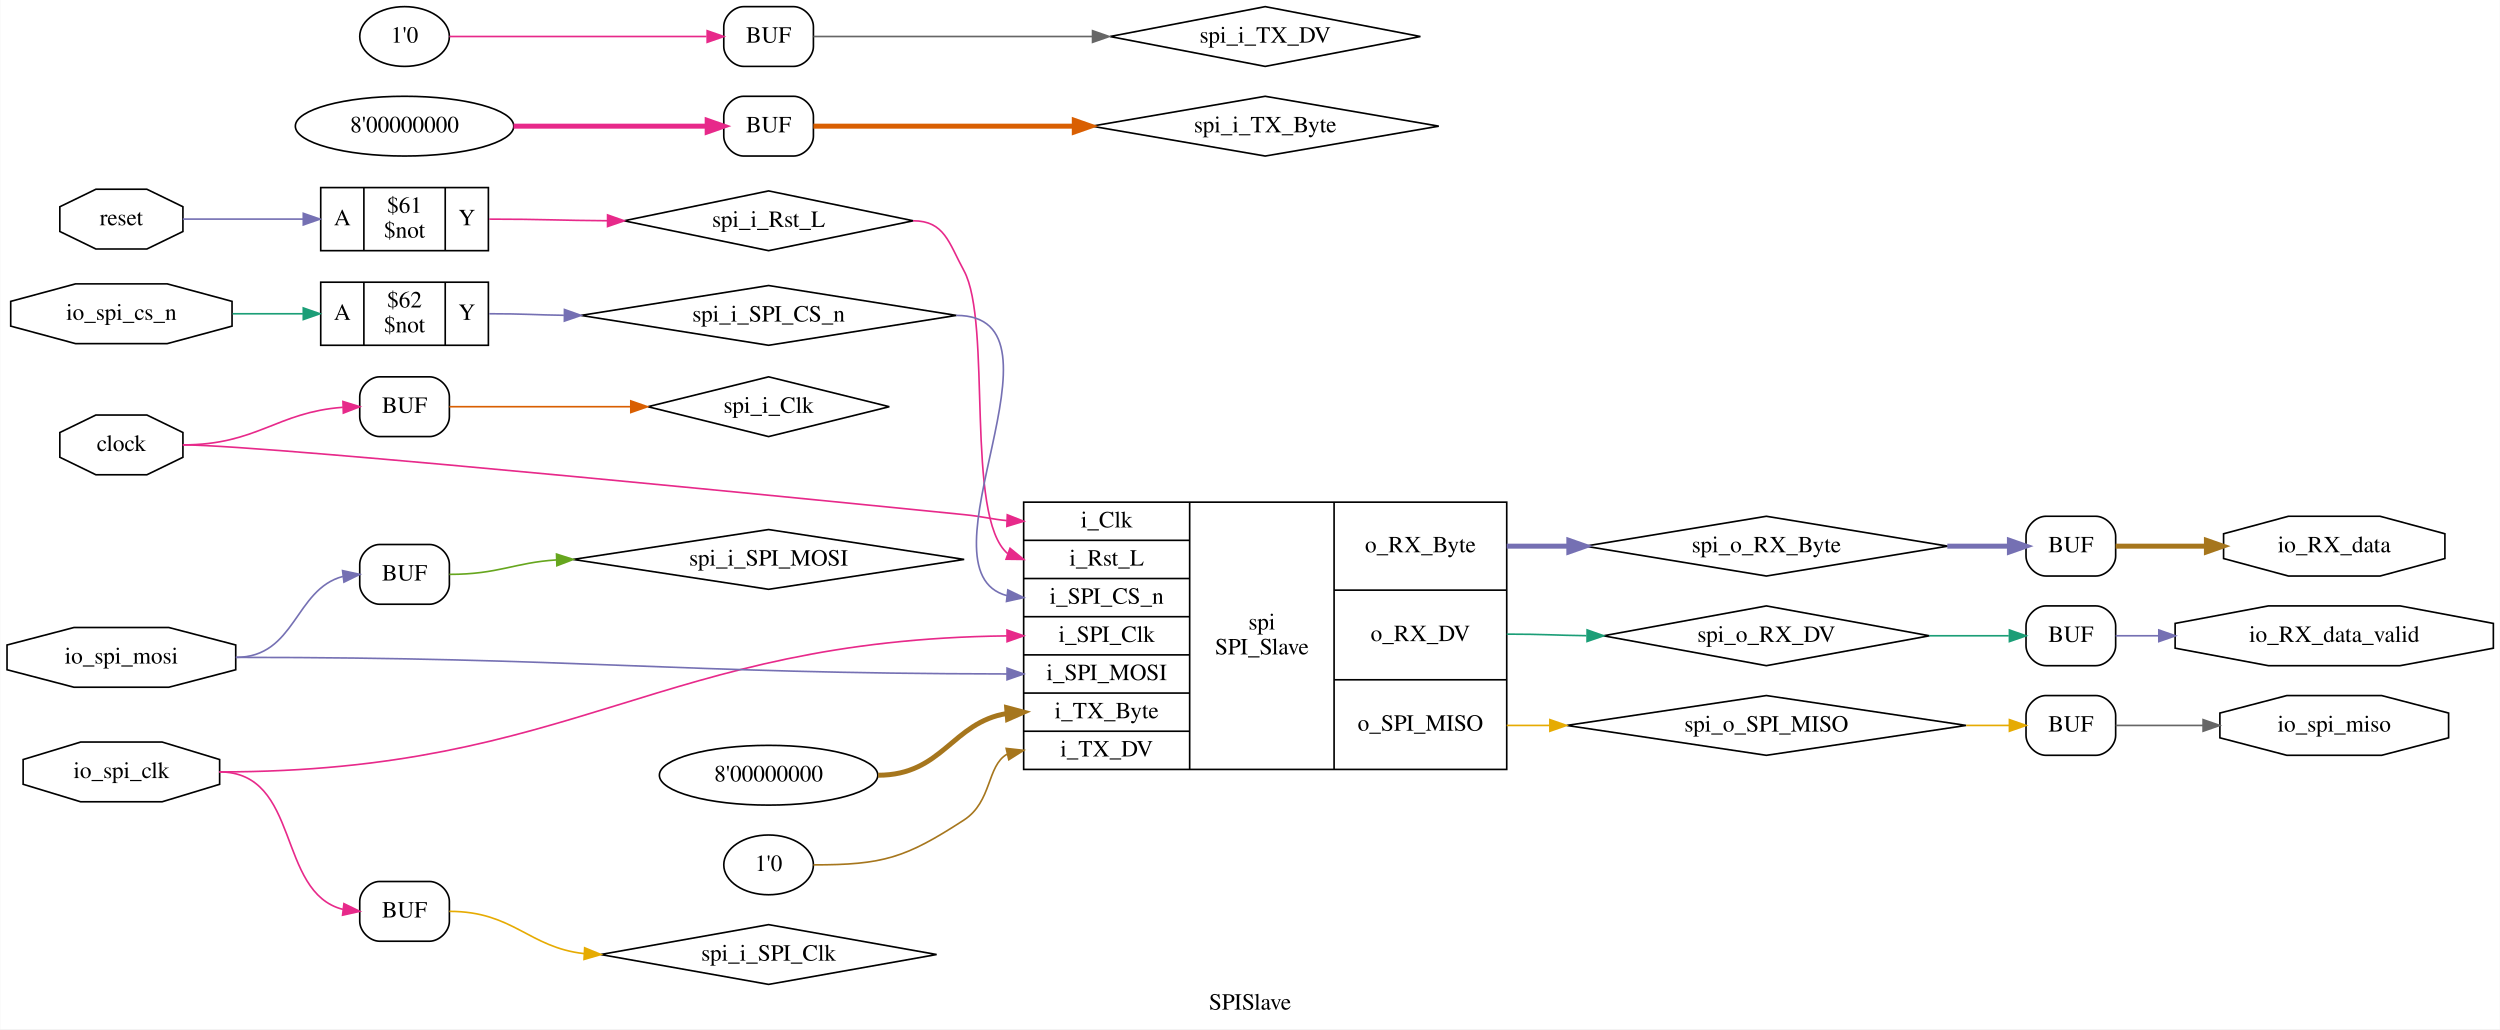
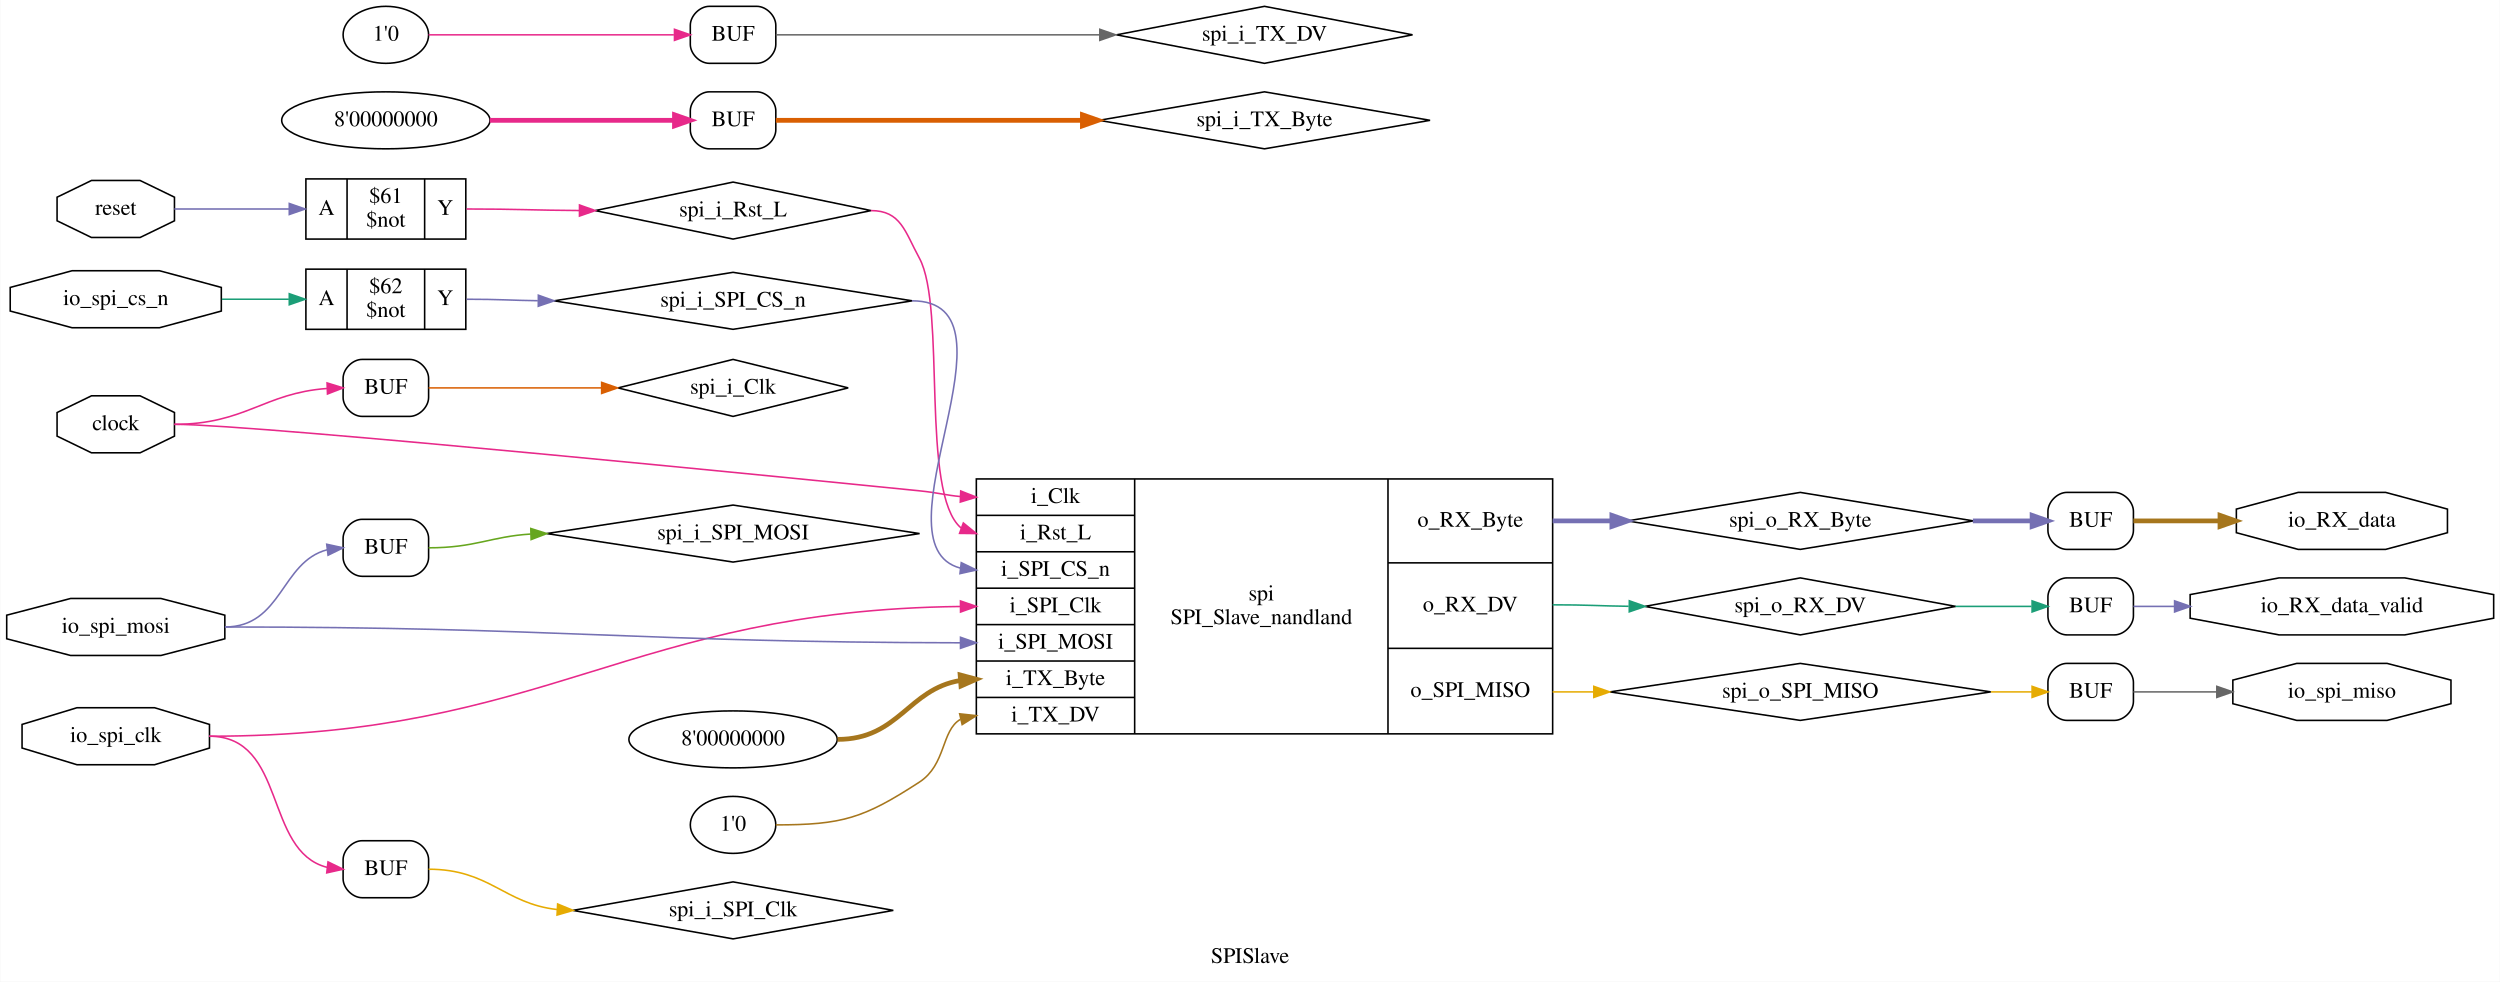
- <svg xmlns="http://www.w3.org/2000/svg" width="1506pt" height="620pt" viewBox="0.00 0.00 1505.65 620.00">
+ <svg xmlns="http://www.w3.org/2000/svg" width="1579pt" height="620pt" viewBox="0.00 0.00 1578.65 620.00">
  <g id="graph0" class="graph" transform="scale(1 1) rotate(0) translate(4 616)">
-     <polygon fill="#ffffff" stroke="transparent" points="-4,4 -4,-616 1501.646,-616 1501.646,4 -4,4" />
-     <text text-anchor="middle" x="748.823" y="-7.8" font-family="Times,serif" font-size="14.00" fill="#000000">SPISlave</text>
+     <polygon fill="#ffffff" stroke="transparent" points="-4,4 -4,-616 1574.646,-616 1574.646,4 -4,4" />
+     <text text-anchor="middle" x="785.323" y="-7.8" font-family="Times,serif" font-size="14.00" fill="#000000">SPISlave</text>
    <g id="node1" class="node">
      <polygon fill="none" stroke="#000000" points="106.014,-340.544 106.014,-355.456 84.298,-366 53.587,-366 31.871,-355.456 31.871,-340.544 53.587,-330 84.298,-330 106.014,-340.544" />
      <text text-anchor="middle" x="68.942" y="-344.3" font-family="Times,serif" font-size="14.00" fill="#000000">clock</text>
    </g>
    <g id="node23" class="node">
-       <polygon fill="none" stroke="#000000" points="612.477,-152.5 612.477,-313.5 903.477,-313.5 903.477,-152.5 612.477,-152.5" />
+       <polygon fill="none" stroke="#000000" points="612.477,-152.5 612.477,-313.5 976.477,-313.5 976.477,-152.5 612.477,-152.5" />
      <text text-anchor="middle" x="662.477" y="-298.3" font-family="Times,serif" font-size="14.00" fill="#000000">i_Clk</text>
      <polyline fill="none" stroke="#000000" points="612.477,-290.5 712.477,-290.5 " />
      <text text-anchor="middle" x="662.477" y="-275.3" font-family="Times,serif" font-size="14.00" fill="#000000">i_Rst_L</text>
      <polyline fill="none" stroke="#000000" points="612.477,-267.5 712.477,-267.5 " />
      <text text-anchor="middle" x="662.477" y="-252.3" font-family="Times,serif" font-size="14.00" fill="#000000">i_SPI_CS_n</text>
      <polyline fill="none" stroke="#000000" points="612.477,-244.5 712.477,-244.5 " />
      <text text-anchor="middle" x="662.477" y="-229.3" font-family="Times,serif" font-size="14.00" fill="#000000">i_SPI_Clk</text>
      <polyline fill="none" stroke="#000000" points="612.477,-221.5 712.477,-221.5 " />
      <text text-anchor="middle" x="662.477" y="-206.3" font-family="Times,serif" font-size="14.00" fill="#000000">i_SPI_MOSI</text>
      <polyline fill="none" stroke="#000000" points="612.477,-198.5 712.477,-198.5 " />
      <text text-anchor="middle" x="662.477" y="-183.3" font-family="Times,serif" font-size="14.00" fill="#000000">i_TX_Byte</text>
      <polyline fill="none" stroke="#000000" points="612.477,-175.5 712.477,-175.5 " />
      <text text-anchor="middle" x="662.477" y="-160.3" font-family="Times,serif" font-size="14.00" fill="#000000">i_TX_DV</text>
      <polyline fill="none" stroke="#000000" points="712.477,-152.5 712.477,-313.5 " />
-       <text text-anchor="middle" x="755.977" y="-236.8" font-family="Times,serif" font-size="14.00" fill="#000000">spi</text>
-       <text text-anchor="middle" x="755.977" y="-221.8" font-family="Times,serif" font-size="14.00" fill="#000000">SPI_Slave</text>
-       <polyline fill="none" stroke="#000000" points="799.477,-152.5 799.477,-313.5 " />
-       <text text-anchor="middle" x="851.477" y="-283.3" font-family="Times,serif" font-size="14.00" fill="#000000">o_RX_Byte</text>
-       <polyline fill="none" stroke="#000000" points="799.477,-260.5 903.477,-260.5 " />
-       <text text-anchor="middle" x="851.477" y="-229.8" font-family="Times,serif" font-size="14.00" fill="#000000">o_RX_DV</text>
-       <polyline fill="none" stroke="#000000" points="799.477,-206.5 903.477,-206.5 " />
-       <text text-anchor="middle" x="851.477" y="-175.8" font-family="Times,serif" font-size="14.00" fill="#000000">o_SPI_MISO</text>
+       <text text-anchor="middle" x="792.477" y="-236.8" font-family="Times,serif" font-size="14.00" fill="#000000">spi</text>
+       <text text-anchor="middle" x="792.477" y="-221.8" font-family="Times,serif" font-size="14.00" fill="#000000">SPI_Slave_nandland</text>
+       <polyline fill="none" stroke="#000000" points="872.477,-152.5 872.477,-313.5 " />
+       <text text-anchor="middle" x="924.477" y="-283.3" font-family="Times,serif" font-size="14.00" fill="#000000">o_RX_Byte</text>
+       <polyline fill="none" stroke="#000000" points="872.477,-260.5 976.477,-260.5 " />
+       <text text-anchor="middle" x="924.477" y="-229.8" font-family="Times,serif" font-size="14.00" fill="#000000">o_RX_DV</text>
+       <polyline fill="none" stroke="#000000" points="872.477,-206.5 976.477,-206.5 " />
+       <text text-anchor="middle" x="924.477" y="-175.8" font-family="Times,serif" font-size="14.00" fill="#000000">o_SPI_MISO</text>
    </g>
    <g id="edge1" class="edge">
      <path fill="none" stroke="#e7298a" d="M105.942,-348C158.432,-348 524.249,-311.232 576.477,-306 588.491,-304.796 593.679,-303.148 602.313,-302.399" />
      <polygon fill="#e7298a" stroke="#e7298a" points="602.622,-305.89 612.477,-302 602.347,-298.895 602.622,-305.89" />
    </g>
    <g id="node27" class="node">
      <path fill="none" stroke="#000000" d="M254.529,-389C254.529,-389 224.529,-389 224.529,-389 218.529,-389 212.529,-383 212.529,-377 212.529,-377 212.529,-365 212.529,-365 212.529,-359 218.529,-353 224.529,-353 224.529,-353 254.529,-353 254.529,-353 260.529,-353 266.529,-359 266.529,-365 266.529,-365 266.529,-377 266.529,-377 266.529,-383 260.529,-389 254.529,-389" />
      <text text-anchor="middle" x="239.529" y="-367.3" font-family="Times,serif" font-size="14.00" fill="#000000">BUF</text>
    </g>
    <g id="edge2" class="edge">
      <path fill="none" stroke="#e7298a" d="M105.942,-348C150.808,-348 162.419,-367.713 202.348,-370.639" />
      <polygon fill="#e7298a" stroke="#e7298a" points="202.411,-374.143 212.529,-371 202.659,-367.147 202.411,-374.143" />
    </g>
    <g id="node2" class="node">
-       <polygon fill="none" stroke="#000000" points="1468.635,-279.544 1468.635,-294.456 1429.584,-305 1374.358,-305 1335.307,-294.456 1335.307,-279.544 1374.358,-269 1429.584,-269 1468.635,-279.544" />
-       <text text-anchor="middle" x="1401.971" y="-283.3" font-family="Times,serif" font-size="14.00" fill="#000000">io_RX_data</text>
+       <polygon fill="none" stroke="#000000" points="1541.635,-279.544 1541.635,-294.456 1502.584,-305 1447.358,-305 1408.307,-294.456 1408.307,-279.544 1447.358,-269 1502.584,-269 1541.635,-279.544" />
+       <text text-anchor="middle" x="1474.971" y="-283.3" font-family="Times,serif" font-size="14.00" fill="#000000">io_RX_data</text>
    </g>
    <g id="node3" class="node">
-       <polygon fill="none" stroke="#000000" points="1497.822,-225.544 1497.822,-240.456 1441.674,-251 1362.269,-251 1306.121,-240.456 1306.121,-225.544 1362.269,-215 1441.674,-215 1497.822,-225.544" />
-       <text text-anchor="middle" x="1401.971" y="-229.3" font-family="Times,serif" font-size="14.00" fill="#000000">io_RX_data_valid</text>
+       <polygon fill="none" stroke="#000000" points="1570.822,-225.544 1570.822,-240.456 1514.674,-251 1435.269,-251 1379.121,-240.456 1379.121,-225.544 1435.269,-215 1514.674,-215 1570.822,-225.544" />
+       <text text-anchor="middle" x="1474.971" y="-229.3" font-family="Times,serif" font-size="14.00" fill="#000000">io_RX_data_valid</text>
    </g>
    <g id="node4" class="node">
      <polygon fill="none" stroke="#000000" points="128.129,-143.544 128.129,-158.456 93.458,-169 44.426,-169 9.755,-158.456 9.755,-143.544 44.426,-133 93.458,-133 128.129,-143.544" />
      <text text-anchor="middle" x="68.942" y="-147.3" font-family="Times,serif" font-size="14.00" fill="#000000">io_spi_clk</text>
    </g>
    <g id="edge19" class="edge">
      <path fill="none" stroke="#e7298a" d="M127.942,-151C342.94,-151 392.534,-230.458 602.363,-232.941" />
      <polygon fill="#e7298a" stroke="#e7298a" points="602.457,-236.441 612.477,-233 602.498,-229.441 602.457,-236.441" />
    </g>
    <g id="node28" class="node">
      <path fill="none" stroke="#000000" d="M254.529,-85C254.529,-85 224.529,-85 224.529,-85 218.529,-85 212.529,-79 212.529,-73 212.529,-73 212.529,-61 212.529,-61 212.529,-55 218.529,-49 224.529,-49 224.529,-49 254.529,-49 254.529,-49 260.529,-49 266.529,-55 266.529,-61 266.529,-61 266.529,-73 266.529,-73 266.529,-79 260.529,-85 254.529,-85" />
      <text text-anchor="middle" x="239.529" y="-63.3" font-family="Times,serif" font-size="14.00" fill="#000000">BUF</text>
    </g>
    <g id="edge20" class="edge">
      <path fill="none" stroke="#e7298a" d="M127.942,-151C177.199,-151 162.185,-78.397 202.404,-68.188" />
      <polygon fill="#e7298a" stroke="#e7298a" points="203.005,-71.641 212.529,-67 202.189,-64.689 203.005,-71.641" />
    </g>
    <g id="node5" class="node">
      <polygon fill="none" stroke="#000000" points="135.606,-419.544 135.606,-434.456 96.555,-445 41.329,-445 2.278,-434.456 2.278,-419.544 41.329,-409 96.555,-409 135.606,-419.544" />
      <text text-anchor="middle" x="68.942" y="-423.3" font-family="Times,serif" font-size="14.00" fill="#000000">io_spi_cs_n</text>
    </g>
    <g id="node20" class="node">
      <polygon fill="none" stroke="#000000" points="189.029,-408 189.029,-446 290.029,-446 290.029,-408 189.029,-408" />
      <text text-anchor="middle" x="202.029" y="-423.3" font-family="Times,serif" font-size="14.00" fill="#000000">A</text>
      <polyline fill="none" stroke="#000000" points="215.029,-408 215.029,-446 " />
      <text text-anchor="middle" x="239.529" y="-430.8" font-family="Times,serif" font-size="14.00" fill="#000000">$62</text>
      <text text-anchor="middle" x="239.529" y="-415.8" font-family="Times,serif" font-size="14.00" fill="#000000">$not</text>
      <polyline fill="none" stroke="#000000" points="264.029,-408 264.029,-446 " />
      <text text-anchor="middle" x="277.029" y="-423.3" font-family="Times,serif" font-size="14.00" fill="#000000">Y</text>
    </g>
    <g id="edge21" class="edge">
      <path fill="none" stroke="#1b9e77" d="M135.942,-427C155.48,-427 162.768,-427 178.286,-427" />
      <polygon fill="#1b9e77" stroke="#1b9e77" points="178.529,-430.5 188.529,-427 178.529,-423.5 178.529,-430.5" />
    </g>
    <g id="node6" class="node">
-       <polygon fill="none" stroke="#000000" points="1470.856,-171.544 1470.856,-186.456 1430.504,-197 1373.438,-197 1333.087,-186.456 1333.087,-171.544 1373.438,-161 1430.504,-161 1470.856,-171.544" />
-       <text text-anchor="middle" x="1401.971" y="-175.3" font-family="Times,serif" font-size="14.00" fill="#000000">io_spi_miso</text>
+       <polygon fill="none" stroke="#000000" points="1543.856,-171.544 1543.856,-186.456 1503.504,-197 1446.438,-197 1406.087,-186.456 1406.087,-171.544 1446.438,-161 1503.504,-161 1543.856,-171.544" />
+       <text text-anchor="middle" x="1474.971" y="-175.3" font-family="Times,serif" font-size="14.00" fill="#000000">io_spi_miso</text>
    </g>
    <g id="node7" class="node">
      <polygon fill="none" stroke="#000000" points="137.827,-212.544 137.827,-227.456 97.475,-238 40.409,-238 .058,-227.456 .058,-212.544 40.409,-202 97.475,-202 137.827,-212.544" />
      <text text-anchor="middle" x="68.942" y="-216.3" font-family="Times,serif" font-size="14.00" fill="#000000">io_spi_mosi</text>
    </g>
    <g id="edge23" class="edge">
      <path fill="none" stroke="#7570b3" d="M137.885,-220C345.462,-220 399.763,-210.32 602.401,-210.008" />
      <polygon fill="#7570b3" stroke="#7570b3" points="602.48,-213.508 612.477,-210 602.474,-206.508 602.48,-213.508" />
    </g>
    <g id="node29" class="node">
      <path fill="none" stroke="#000000" d="M254.529,-288C254.529,-288 224.529,-288 224.529,-288 218.529,-288 212.529,-282 212.529,-276 212.529,-276 212.529,-264 212.529,-264 212.529,-258 218.529,-252 224.529,-252 224.529,-252 254.529,-252 254.529,-252 260.529,-252 266.529,-258 266.529,-264 266.529,-264 266.529,-276 266.529,-276 266.529,-282 260.529,-288 254.529,-288" />
      <text text-anchor="middle" x="239.529" y="-266.3" font-family="Times,serif" font-size="14.00" fill="#000000">BUF</text>
    </g>
    <g id="edge24" class="edge">
      <path fill="none" stroke="#7570b3" d="M137.885,-220C174.071,-220 173.18,-261.065 202.414,-268.764" />
      <polygon fill="#7570b3" stroke="#7570b3" points="202.178,-272.261 212.529,-270 203.027,-265.313 202.178,-272.261" />
    </g>
    <g id="node8" class="node">
      <polygon fill="none" stroke="#000000" points="106.014,-476.544 106.014,-491.456 84.298,-502 53.587,-502 31.871,-491.456 31.871,-476.544 53.587,-466 84.298,-466 106.014,-476.544" />
      <text text-anchor="middle" x="68.942" y="-480.3" font-family="Times,serif" font-size="14.00" fill="#000000">reset</text>
    </g>
    <g id="node19" class="node">
      <polygon fill="none" stroke="#000000" points="189.029,-465 189.029,-503 290.029,-503 290.029,-465 189.029,-465" />
      <text text-anchor="middle" x="202.029" y="-480.3" font-family="Times,serif" font-size="14.00" fill="#000000">A</text>
      <polyline fill="none" stroke="#000000" points="215.029,-465 215.029,-503 " />
      <text text-anchor="middle" x="239.529" y="-487.8" font-family="Times,serif" font-size="14.00" fill="#000000">$61</text>
      <text text-anchor="middle" x="239.529" y="-472.8" font-family="Times,serif" font-size="14.00" fill="#000000">$not</text>
      <polyline fill="none" stroke="#000000" points="264.029,-465 264.029,-503 " />
      <text text-anchor="middle" x="277.029" y="-480.3" font-family="Times,serif" font-size="14.00" fill="#000000">Y</text>
    </g>
    <g id="edge25" class="edge">
      <path fill="none" stroke="#7570b3" d="M105.942,-484C139.063,-484 149.769,-484 178.512,-484" />
      <polygon fill="#7570b3" stroke="#7570b3" points="178.529,-487.5 188.529,-484 178.529,-480.5 178.529,-487.5" />
    </g>
    <g id="node9" class="node">
      <polygon fill="none" stroke="#000000" points="458.825,-389 386.098,-371 458.825,-353 531.552,-371 458.825,-389" />
      <text text-anchor="middle" x="458.825" y="-367.3" font-family="Times,serif" font-size="14.00" fill="#000000">spi_i_Clk</text>
    </g>
    <g id="node10" class="node">
      <polygon fill="none" stroke="#000000" points="458.825,-501 371.685,-483 458.825,-465 545.965,-483 458.825,-501" />
      <text text-anchor="middle" x="458.825" y="-479.3" font-family="Times,serif" font-size="14.00" fill="#000000">spi_i_Rst_L</text>
    </g>
    <g id="edge4" class="edge">
      <path fill="none" stroke="#e7298a" d="M545.825,-483C564.887,-483 567.337,-469.728 576.477,-453 593.635,-421.598 576.832,-304.208 602.919,-282.473" />
      <polygon fill="#e7298a" stroke="#e7298a" points="604.274,-285.705 612.477,-279 601.883,-279.126 604.274,-285.705" />
    </g>
    <g id="node11" class="node">
      <polygon fill="none" stroke="#000000" points="458.825,-444 345.712,-426 458.825,-408 571.938,-426 458.825,-444" />
      <text text-anchor="middle" x="458.825" y="-422.3" font-family="Times,serif" font-size="14.00" fill="#000000">spi_i_SPI_CS_n</text>
    </g>
    <g id="edge6" class="edge">
      <path fill="none" stroke="#7570b3" d="M571.825,-426C645.717,-426 545.536,-272.196 602.429,-257.176" />
      <polygon fill="#7570b3" stroke="#7570b3" points="602.952,-260.639 612.477,-256 602.138,-253.687 602.952,-260.639" />
    </g>
    <g id="node12" class="node">
      <polygon fill="none" stroke="#000000" points="458.825,-59 357.61,-41 458.825,-23 560.04,-41 458.825,-59" />
      <text text-anchor="middle" x="458.825" y="-37.3" font-family="Times,serif" font-size="14.00" fill="#000000">spi_i_SPI_Clk</text>
    </g>
    <g id="node13" class="node">
      <polygon fill="none" stroke="#000000" points="458.825,-297 341.021,-279 458.825,-261 576.63,-279 458.825,-297" />
      <text text-anchor="middle" x="458.825" y="-275.3" font-family="Times,serif" font-size="14.00" fill="#000000">spi_i_SPI_MOSI</text>
    </g>
    <g id="node14" class="node">
-       <polygon fill="none" stroke="#000000" points="757.977,-558 653.409,-540 757.977,-522 862.545,-540 757.977,-558" />
-       <text text-anchor="middle" x="757.977" y="-536.3" font-family="Times,serif" font-size="14.00" fill="#000000">spi_i_TX_Byte</text>
+       <polygon fill="none" stroke="#000000" points="794.477,-558 689.909,-540 794.477,-522 899.045,-540 794.477,-558" />
+       <text text-anchor="middle" x="794.477" y="-536.3" font-family="Times,serif" font-size="14.00" fill="#000000">spi_i_TX_Byte</text>
    </g>
    <g id="node15" class="node">
-       <polygon fill="none" stroke="#000000" points="757.977,-612 664.468,-594 757.977,-576 851.486,-594 757.977,-612" />
-       <text text-anchor="middle" x="757.977" y="-590.3" font-family="Times,serif" font-size="14.00" fill="#000000">spi_i_TX_DV</text>
+       <polygon fill="none" stroke="#000000" points="794.477,-612 700.968,-594 794.477,-576 887.986,-594 794.477,-612" />
+       <text text-anchor="middle" x="794.477" y="-590.3" font-family="Times,serif" font-size="14.00" fill="#000000">spi_i_TX_DV</text>
    </g>
    <g id="node16" class="node">
-       <polygon fill="none" stroke="#000000" points="1059.887,-305 950.627,-287 1059.887,-269 1169.146,-287 1059.887,-305" />
-       <text text-anchor="middle" x="1059.887" y="-283.3" font-family="Times,serif" font-size="14.00" fill="#000000">spi_o_RX_Byte</text>
+       <polygon fill="none" stroke="#000000" points="1132.887,-305 1023.627,-287 1132.887,-269 1242.146,-287 1132.887,-305" />
+       <text text-anchor="middle" x="1132.887" y="-283.3" font-family="Times,serif" font-size="14.00" fill="#000000">spi_o_RX_Byte</text>
    </g>
    <g id="node24" class="node">
-       <path fill="none" stroke="#000000" d="M1258.296,-305C1258.296,-305 1228.296,-305 1228.296,-305 1222.296,-305 1216.296,-299 1216.296,-293 1216.296,-293 1216.296,-281 1216.296,-281 1216.296,-275 1222.296,-269 1228.296,-269 1228.296,-269 1258.296,-269 1258.296,-269 1264.296,-269 1270.296,-275 1270.296,-281 1270.296,-281 1270.296,-293 1270.296,-293 1270.296,-299 1264.296,-305 1258.296,-305" />
-       <text text-anchor="middle" x="1243.296" y="-283.3" font-family="Times,serif" font-size="14.00" fill="#000000">BUF</text>
+       <path fill="none" stroke="#000000" d="M1331.296,-305C1331.296,-305 1301.296,-305 1301.296,-305 1295.296,-305 1289.296,-299 1289.296,-293 1289.296,-293 1289.296,-281 1289.296,-281 1289.296,-275 1295.296,-269 1301.296,-269 1301.296,-269 1331.296,-269 1331.296,-269 1337.296,-269 1343.296,-275 1343.296,-281 1343.296,-281 1343.296,-293 1343.296,-293 1343.296,-299 1337.296,-305 1331.296,-305" />
+       <text text-anchor="middle" x="1316.296" y="-283.3" font-family="Times,serif" font-size="14.00" fill="#000000">BUF</text>
    </g>
    <g id="edge12" class="edge">
-       <path fill="none" stroke="#7570b3" stroke-width="3" d="M1168.887,-287C1186.171,-287 1192.822,-287 1206.285,-287" />
-       <polygon fill="#7570b3" stroke="#7570b3" stroke-width="3" points="1206.296,-290.5 1216.296,-287 1206.296,-283.5 1206.296,-290.5" />
+       <path fill="none" stroke="#7570b3" stroke-width="3" d="M1241.887,-287C1259.171,-287 1265.822,-287 1279.285,-287" />
+       <polygon fill="#7570b3" stroke="#7570b3" stroke-width="3" points="1279.296,-290.5 1289.296,-287 1279.296,-283.5 1279.296,-290.5" />
    </g>
    <g id="node17" class="node">
-       <polygon fill="none" stroke="#000000" points="1059.887,-251 961.687,-233 1059.887,-215 1158.087,-233 1059.887,-251" />
-       <text text-anchor="middle" x="1059.887" y="-229.3" font-family="Times,serif" font-size="14.00" fill="#000000">spi_o_RX_DV</text>
+       <polygon fill="none" stroke="#000000" points="1132.887,-251 1034.687,-233 1132.887,-215 1231.087,-233 1132.887,-251" />
+       <text text-anchor="middle" x="1132.887" y="-229.3" font-family="Times,serif" font-size="14.00" fill="#000000">spi_o_RX_DV</text>
    </g>
    <g id="node25" class="node">
-       <path fill="none" stroke="#000000" d="M1258.296,-251C1258.296,-251 1228.296,-251 1228.296,-251 1222.296,-251 1216.296,-245 1216.296,-239 1216.296,-239 1216.296,-227 1216.296,-227 1216.296,-221 1222.296,-215 1228.296,-215 1228.296,-215 1258.296,-215 1258.296,-215 1264.296,-215 1270.296,-221 1270.296,-227 1270.296,-227 1270.296,-239 1270.296,-239 1270.296,-245 1264.296,-251 1258.296,-251" />
-       <text text-anchor="middle" x="1243.296" y="-229.3" font-family="Times,serif" font-size="14.00" fill="#000000">BUF</text>
+       <path fill="none" stroke="#000000" d="M1331.296,-251C1331.296,-251 1301.296,-251 1301.296,-251 1295.296,-251 1289.296,-245 1289.296,-239 1289.296,-239 1289.296,-227 1289.296,-227 1289.296,-221 1295.296,-215 1301.296,-215 1301.296,-215 1331.296,-215 1331.296,-215 1337.296,-215 1343.296,-221 1343.296,-227 1343.296,-227 1343.296,-239 1343.296,-239 1343.296,-245 1337.296,-251 1331.296,-251" />
+       <text text-anchor="middle" x="1316.296" y="-229.3" font-family="Times,serif" font-size="14.00" fill="#000000">BUF</text>
    </g>
    <g id="edge14" class="edge">
-       <path fill="none" stroke="#1b9e77" d="M1157.887,-233C1179.993,-233 1187.981,-233 1205.896,-233" />
-       <polygon fill="#1b9e77" stroke="#1b9e77" points="1206.296,-236.5 1216.296,-233 1206.296,-229.5 1206.296,-236.5" />
+       <path fill="none" stroke="#1b9e77" d="M1230.887,-233C1252.993,-233 1260.981,-233 1278.896,-233" />
+       <polygon fill="#1b9e77" stroke="#1b9e77" points="1279.296,-236.5 1289.296,-233 1279.296,-229.5 1279.296,-236.5" />
    </g>
    <g id="node18" class="node">
-       <polygon fill="none" stroke="#000000" points="1059.887,-197 939.567,-179 1059.887,-161 1180.206,-179 1059.887,-197" />
-       <text text-anchor="middle" x="1059.887" y="-175.3" font-family="Times,serif" font-size="14.00" fill="#000000">spi_o_SPI_MISO</text>
+       <polygon fill="none" stroke="#000000" points="1132.887,-197 1012.567,-179 1132.887,-161 1253.206,-179 1132.887,-197" />
+       <text text-anchor="middle" x="1132.887" y="-175.3" font-family="Times,serif" font-size="14.00" fill="#000000">spi_o_SPI_MISO</text>
    </g>
    <g id="node26" class="node">
-       <path fill="none" stroke="#000000" d="M1258.296,-197C1258.296,-197 1228.296,-197 1228.296,-197 1222.296,-197 1216.296,-191 1216.296,-185 1216.296,-185 1216.296,-173 1216.296,-173 1216.296,-167 1222.296,-161 1228.296,-161 1228.296,-161 1258.296,-161 1258.296,-161 1264.296,-161 1270.296,-167 1270.296,-173 1270.296,-173 1270.296,-185 1270.296,-185 1270.296,-191 1264.296,-197 1258.296,-197" />
-       <text text-anchor="middle" x="1243.296" y="-175.3" font-family="Times,serif" font-size="14.00" fill="#000000">BUF</text>
+       <path fill="none" stroke="#000000" d="M1331.296,-197C1331.296,-197 1301.296,-197 1301.296,-197 1295.296,-197 1289.296,-191 1289.296,-185 1289.296,-185 1289.296,-173 1289.296,-173 1289.296,-167 1295.296,-161 1301.296,-161 1301.296,-161 1331.296,-161 1331.296,-161 1337.296,-161 1343.296,-167 1343.296,-173 1343.296,-173 1343.296,-185 1343.296,-185 1343.296,-191 1337.296,-197 1331.296,-197" />
+       <text text-anchor="middle" x="1316.296" y="-175.3" font-family="Times,serif" font-size="14.00" fill="#000000">BUF</text>
    </g>
    <g id="edge16" class="edge">
-       <path fill="none" stroke="#e6ab02" d="M1180.296,-179C1192.296,-179 1197.546,-179 1206.171,-179" />
-       <polygon fill="#e6ab02" stroke="#e6ab02" points="1206.296,-182.5 1216.296,-179 1206.296,-175.5 1206.296,-182.5" />
+       <path fill="none" stroke="#e6ab02" d="M1253.296,-179C1265.296,-179 1270.546,-179 1279.171,-179" />
+       <polygon fill="#e6ab02" stroke="#e6ab02" points="1279.296,-182.5 1289.296,-179 1279.296,-175.5 1279.296,-182.5" />
    </g>
    <g id="edge3" class="edge">
      <path fill="none" stroke="#e7298a" d="M290.529,-484C322.993,-484 333.577,-483.193 361.597,-483.029" />
      <polygon fill="#e7298a" stroke="#e7298a" points="361.835,-486.528 371.825,-483 361.815,-479.528 361.835,-486.528" />
    </g>
    <g id="edge5" class="edge">
      <path fill="none" stroke="#7570b3" d="M290.529,-427C311.268,-427 318.877,-426.288 335.513,-426.066" />
      <polygon fill="#7570b3" stroke="#7570b3" points="335.848,-429.564 345.825,-426 335.803,-422.564 335.848,-429.564" />
    </g>
    <g id="node21" class="node">
      <ellipse fill="none" stroke="#000000" cx="458.825" cy="-149" rx="65.789" ry="18" />
      <text text-anchor="middle" x="458.825" y="-145.3" font-family="Times,serif" font-size="14.00" fill="#000000">8'00000000</text>
    </g>
    <g id="edge27" class="edge">
      <path fill="none" stroke="#a6761d" stroke-width="3" d="M524.825,-149C563.636,-149 569.254,-180.749 602.36,-186.206" />
      <polygon fill="#a6761d" stroke="#a6761d" stroke-width="3" points="602.234,-189.707 612.477,-187 602.782,-182.728 602.234,-189.707" />
    </g>
    <g id="node22" class="node">
      <ellipse fill="none" stroke="#000000" cx="458.825" cy="-95" rx="27" ry="18" />
      <text text-anchor="middle" x="458.825" y="-91.3" font-family="Times,serif" font-size="14.00" fill="#000000">1'0</text>
    </g>
    <g id="edge28" class="edge">
      <path fill="none" stroke="#a6761d" d="M485.825,-95C527.864,-95 541.217,-99.109 576.477,-122 593.554,-133.086 590.175,-154.614 602.472,-161.687" />
      <polygon fill="#a6761d" stroke="#a6761d" points="601.946,-165.157 612.477,-164 603.523,-158.337 601.946,-165.157" />
    </g>
    <g id="edge11" class="edge">
-       <path fill="none" stroke="#7570b3" stroke-width="3" d="M903.477,-287C920.762,-287 927.413,-287 940.876,-287" />
-       <polygon fill="#7570b3" stroke="#7570b3" stroke-width="3" points="940.887,-290.5 950.887,-287 940.887,-283.5 940.887,-290.5" />
+       <path fill="none" stroke="#7570b3" stroke-width="3" d="M976.477,-287C993.762,-287 1000.413,-287 1013.876,-287" />
+       <polygon fill="#7570b3" stroke="#7570b3" stroke-width="3" points="1013.887,-290.5 1023.887,-287 1013.887,-283.5 1013.887,-290.5" />
    </g>
    <g id="edge13" class="edge">
-       <path fill="none" stroke="#1b9e77" d="M903.477,-234C925.587,-234 933.569,-233.275 951.485,-233.06" />
-       <polygon fill="#1b9e77" stroke="#1b9e77" points="951.907,-236.557 961.887,-233 951.867,-229.557 951.907,-236.557" />
+       <path fill="none" stroke="#1b9e77" d="M976.477,-234C998.587,-234 1006.569,-233.275 1024.485,-233.06" />
+       <polygon fill="#1b9e77" stroke="#1b9e77" points="1024.907,-236.557 1034.887,-233 1024.867,-229.557 1024.907,-236.557" />
    </g>
    <g id="edge15" class="edge">
-       <path fill="none" stroke="#e6ab02" d="M903.477,-179C915.477,-179 920.727,-179 929.352,-179" />
-       <polygon fill="#e6ab02" stroke="#e6ab02" points="929.477,-182.5 939.477,-179 929.477,-175.5 929.477,-182.5" />
+       <path fill="none" stroke="#e6ab02" d="M976.477,-179C988.477,-179 993.727,-179 1002.352,-179" />
+       <polygon fill="#e6ab02" stroke="#e6ab02" points="1002.477,-182.5 1012.477,-179 1002.477,-175.5 1002.477,-182.5" />
    </g>
    <g id="edge17" class="edge">
-       <path fill="none" stroke="#a6761d" stroke-width="3" d="M1270.296,-287C1295.335,-287 1304.016,-287 1324.838,-287" />
-       <polygon fill="#a6761d" stroke="#a6761d" stroke-width="3" points="1324.971,-290.5 1334.971,-287 1324.971,-283.5 1324.971,-290.5" />
+       <path fill="none" stroke="#a6761d" stroke-width="3" d="M1343.296,-287C1368.335,-287 1377.016,-287 1397.838,-287" />
+       <polygon fill="#a6761d" stroke="#a6761d" stroke-width="3" points="1397.971,-290.5 1407.971,-287 1397.971,-283.5 1397.971,-290.5" />
    </g>
    <g id="edge18" class="edge">
-       <path fill="none" stroke="#7570b3" d="M1270.296,-233C1282.296,-233 1287.546,-233 1296.171,-233" />
-       <polygon fill="#7570b3" stroke="#7570b3" points="1296.296,-236.5 1306.296,-233 1296.296,-229.5 1296.296,-236.5" />
+       <path fill="none" stroke="#7570b3" d="M1343.296,-233C1355.296,-233 1360.546,-233 1369.171,-233" />
+       <polygon fill="#7570b3" stroke="#7570b3" points="1369.296,-236.5 1379.296,-233 1369.296,-229.5 1369.296,-236.5" />
    </g>
    <g id="edge22" class="edge">
-       <path fill="none" stroke="#666666" d="M1270.296,-179C1294.452,-179 1302.898,-179 1322.88,-179" />
-       <polygon fill="#666666" stroke="#666666" points="1322.971,-182.5 1332.971,-179 1322.971,-175.5 1322.971,-182.5" />
+       <path fill="none" stroke="#666666" d="M1343.296,-179C1367.452,-179 1375.898,-179 1395.88,-179" />
+       <polygon fill="#666666" stroke="#666666" points="1395.971,-182.5 1405.971,-179 1395.971,-175.5 1395.971,-182.5" />
    </g>
    <g id="edge26" class="edge">
      <path fill="none" stroke="#d95f02" d="M266.529,-371C316.028,-371 330.869,-371 375.765,-371" />
      <polygon fill="#d95f02" stroke="#d95f02" points="375.825,-374.5 385.825,-371 375.825,-367.5 375.825,-374.5" />
    </g>
    <g id="edge7" class="edge">
      <path fill="none" stroke="#e6ab02" d="M266.529,-67C305.092,-67 314.186,-45.277 347.685,-41.543" />
      <polygon fill="#e6ab02" stroke="#e6ab02" points="348.026,-45.03 357.825,-41 347.652,-38.04 348.026,-45.03" />
    </g>
    <g id="edge8" class="edge">
      <path fill="none" stroke="#66a61e" d="M266.529,-270C296.289,-270 305.742,-277.139 331.06,-278.701" />
      <polygon fill="#66a61e" stroke="#66a61e" points="331.074,-282.202 341.173,-279 331.281,-275.205 331.074,-282.202" />
    </g>
    <g id="node30" class="node">
      <ellipse fill="none" stroke="#000000" cx="239.529" cy="-540" rx="65.789" ry="18" />
      <text text-anchor="middle" x="239.529" y="-536.3" font-family="Times,serif" font-size="14.00" fill="#000000">8'00000000</text>
    </g>
    <g id="node31" class="node">
      <path fill="none" stroke="#000000" d="M473.825,-558C473.825,-558 443.825,-558 443.825,-558 437.825,-558 431.825,-552 431.825,-546 431.825,-546 431.825,-534 431.825,-534 431.825,-528 437.825,-522 443.825,-522 443.825,-522 473.825,-522 473.825,-522 479.825,-522 485.825,-528 485.825,-534 485.825,-534 485.825,-546 485.825,-546 485.825,-552 479.825,-558 473.825,-558" />
      <text text-anchor="middle" x="458.825" y="-536.3" font-family="Times,serif" font-size="14.00" fill="#000000">BUF</text>
    </g>
    <g id="edge30" class="edge">
      <path fill="none" stroke="#e7298a" stroke-width="3" d="M305.173,-540C357.945,-540 373.611,-540 421.745,-540" />
      <polygon fill="#e7298a" stroke="#e7298a" stroke-width="3" points="421.825,-543.5 431.825,-540 421.825,-536.5 421.825,-543.5" />
    </g>
    <g id="edge9" class="edge">
-       <path fill="none" stroke="#d95f02" stroke-width="3" d="M485.825,-540C556.633,-540 576.824,-540 642.886,-540" />
-       <polygon fill="#d95f02" stroke="#d95f02" stroke-width="3" points="642.977,-543.5 652.977,-540 642.977,-536.5 642.977,-543.5" />
+       <path fill="none" stroke="#d95f02" stroke-width="3" d="M485.825,-540C572.89,-540 597.143,-540 679.423,-540" />
+       <polygon fill="#d95f02" stroke="#d95f02" stroke-width="3" points="679.477,-543.5 689.477,-540 679.477,-536.5 679.477,-543.5" />
    </g>
    <g id="node32" class="node">
      <ellipse fill="none" stroke="#000000" cx="239.529" cy="-594" rx="27" ry="18" />
      <text text-anchor="middle" x="239.529" y="-590.3" font-family="Times,serif" font-size="14.00" fill="#000000">1'0</text>
    </g>
    <g id="node33" class="node">
      <path fill="none" stroke="#000000" d="M473.825,-612C473.825,-612 443.825,-612 443.825,-612 437.825,-612 431.825,-606 431.825,-600 431.825,-600 431.825,-588 431.825,-588 431.825,-582 437.825,-576 443.825,-576 443.825,-576 473.825,-576 473.825,-576 479.825,-576 485.825,-582 485.825,-588 485.825,-588 485.825,-600 485.825,-600 485.825,-606 479.825,-612 473.825,-612" />
      <text text-anchor="middle" x="458.825" y="-590.3" font-family="Times,serif" font-size="14.00" fill="#000000">BUF</text>
    </g>
    <g id="edge29" class="edge">
      <path fill="none" stroke="#e7298a" d="M266.529,-594C336.407,-594 356.435,-594 421.445,-594" />
      <polygon fill="#e7298a" stroke="#e7298a" points="421.825,-597.5 431.825,-594 421.825,-590.5 421.825,-597.5" />
    </g>
    <g id="edge10" class="edge">
-       <path fill="none" stroke="#666666" d="M485.825,-594C561.447,-594 582.9,-594 653.655,-594" />
-       <polygon fill="#666666" stroke="#666666" points="653.977,-597.5 663.977,-594 653.977,-590.5 653.977,-597.5" />
+       <path fill="none" stroke="#666666" d="M485.825,-594C577.779,-594 603.259,-594 690.409,-594" />
+       <polygon fill="#666666" stroke="#666666" points="690.477,-597.5 700.477,-594 690.477,-590.5 690.477,-597.5" />
    </g>
  </g>
</svg>
